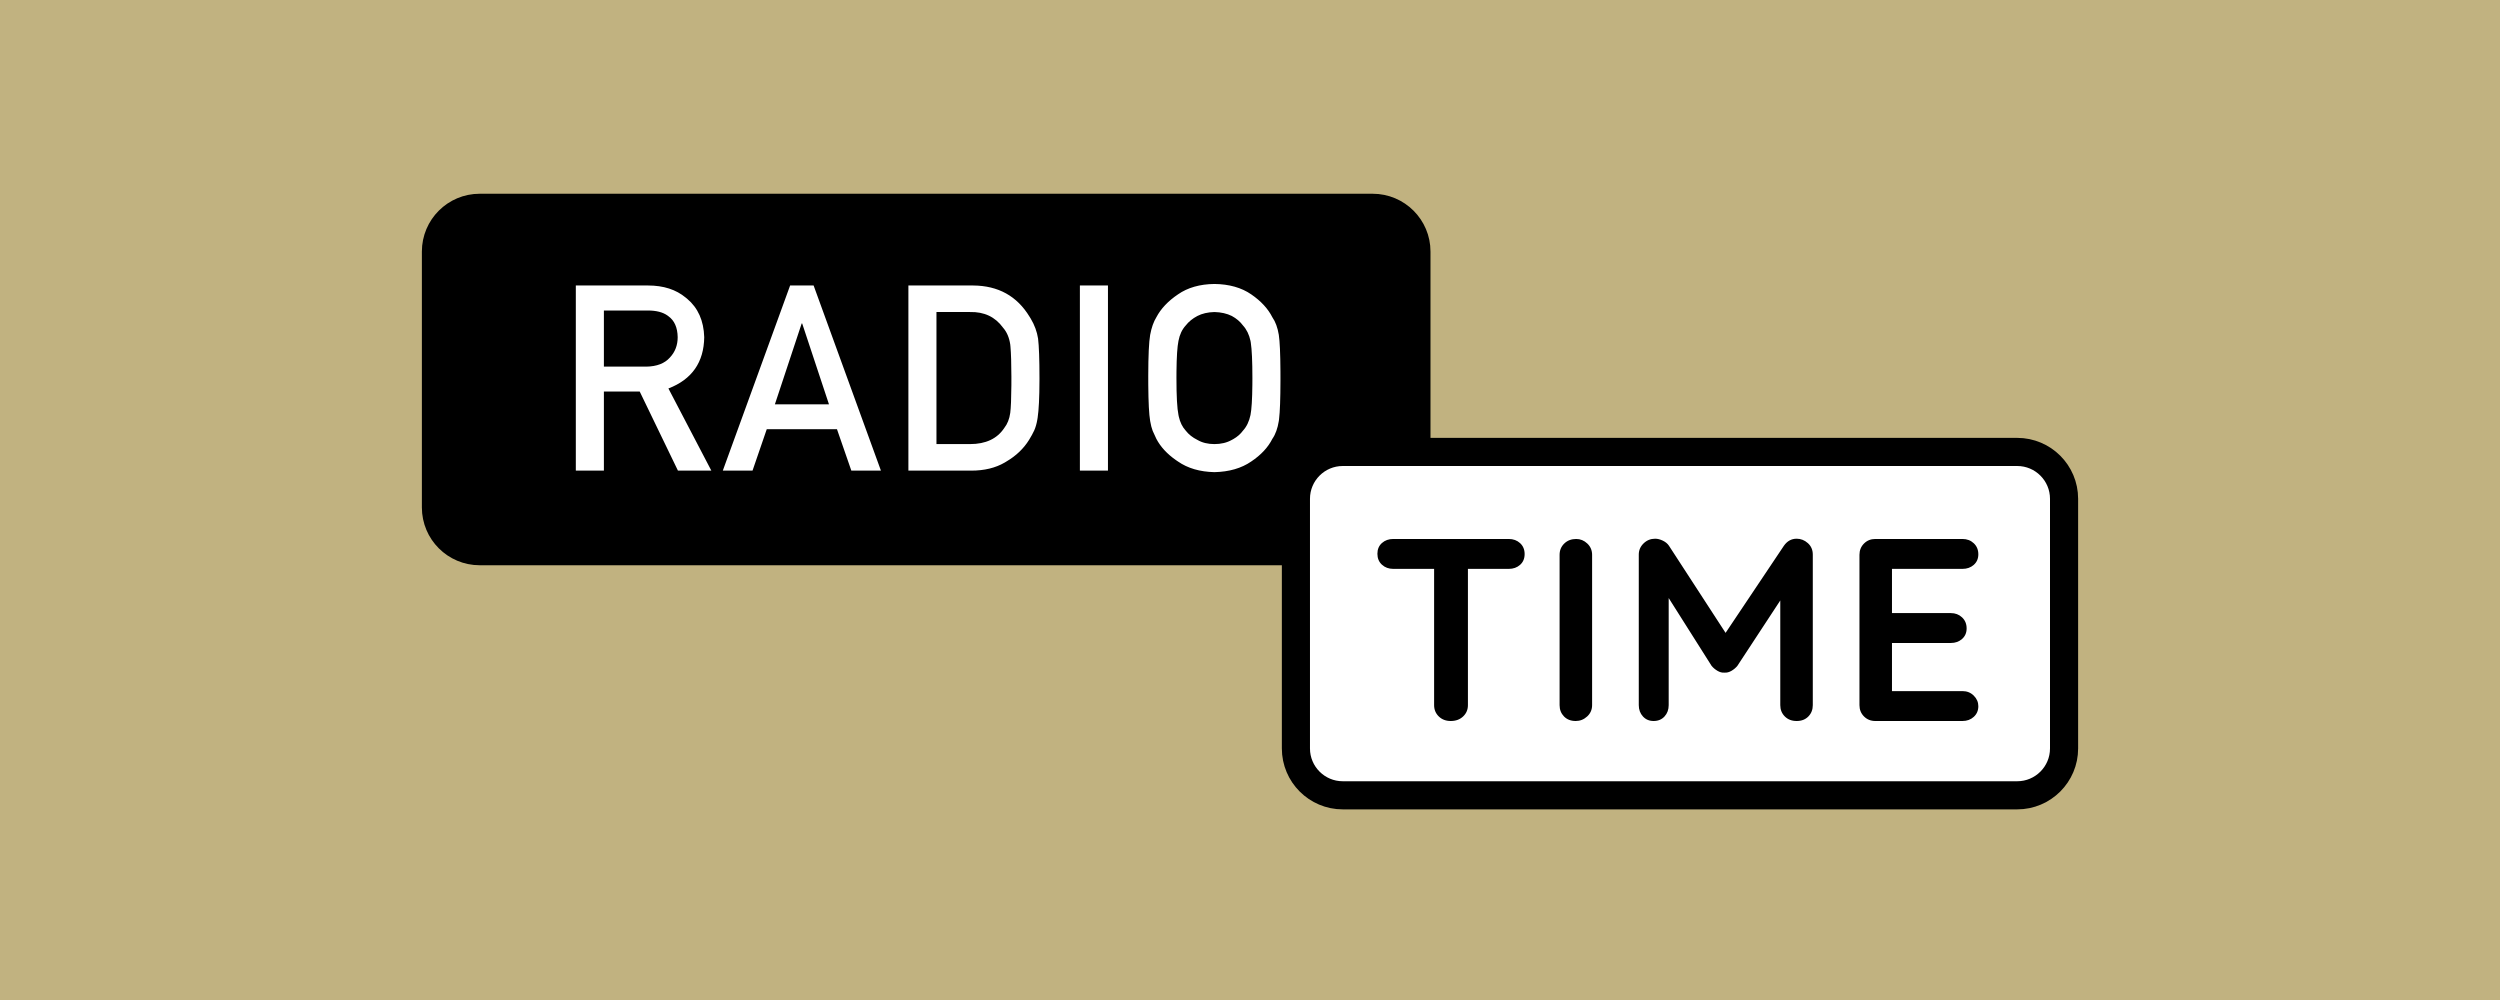
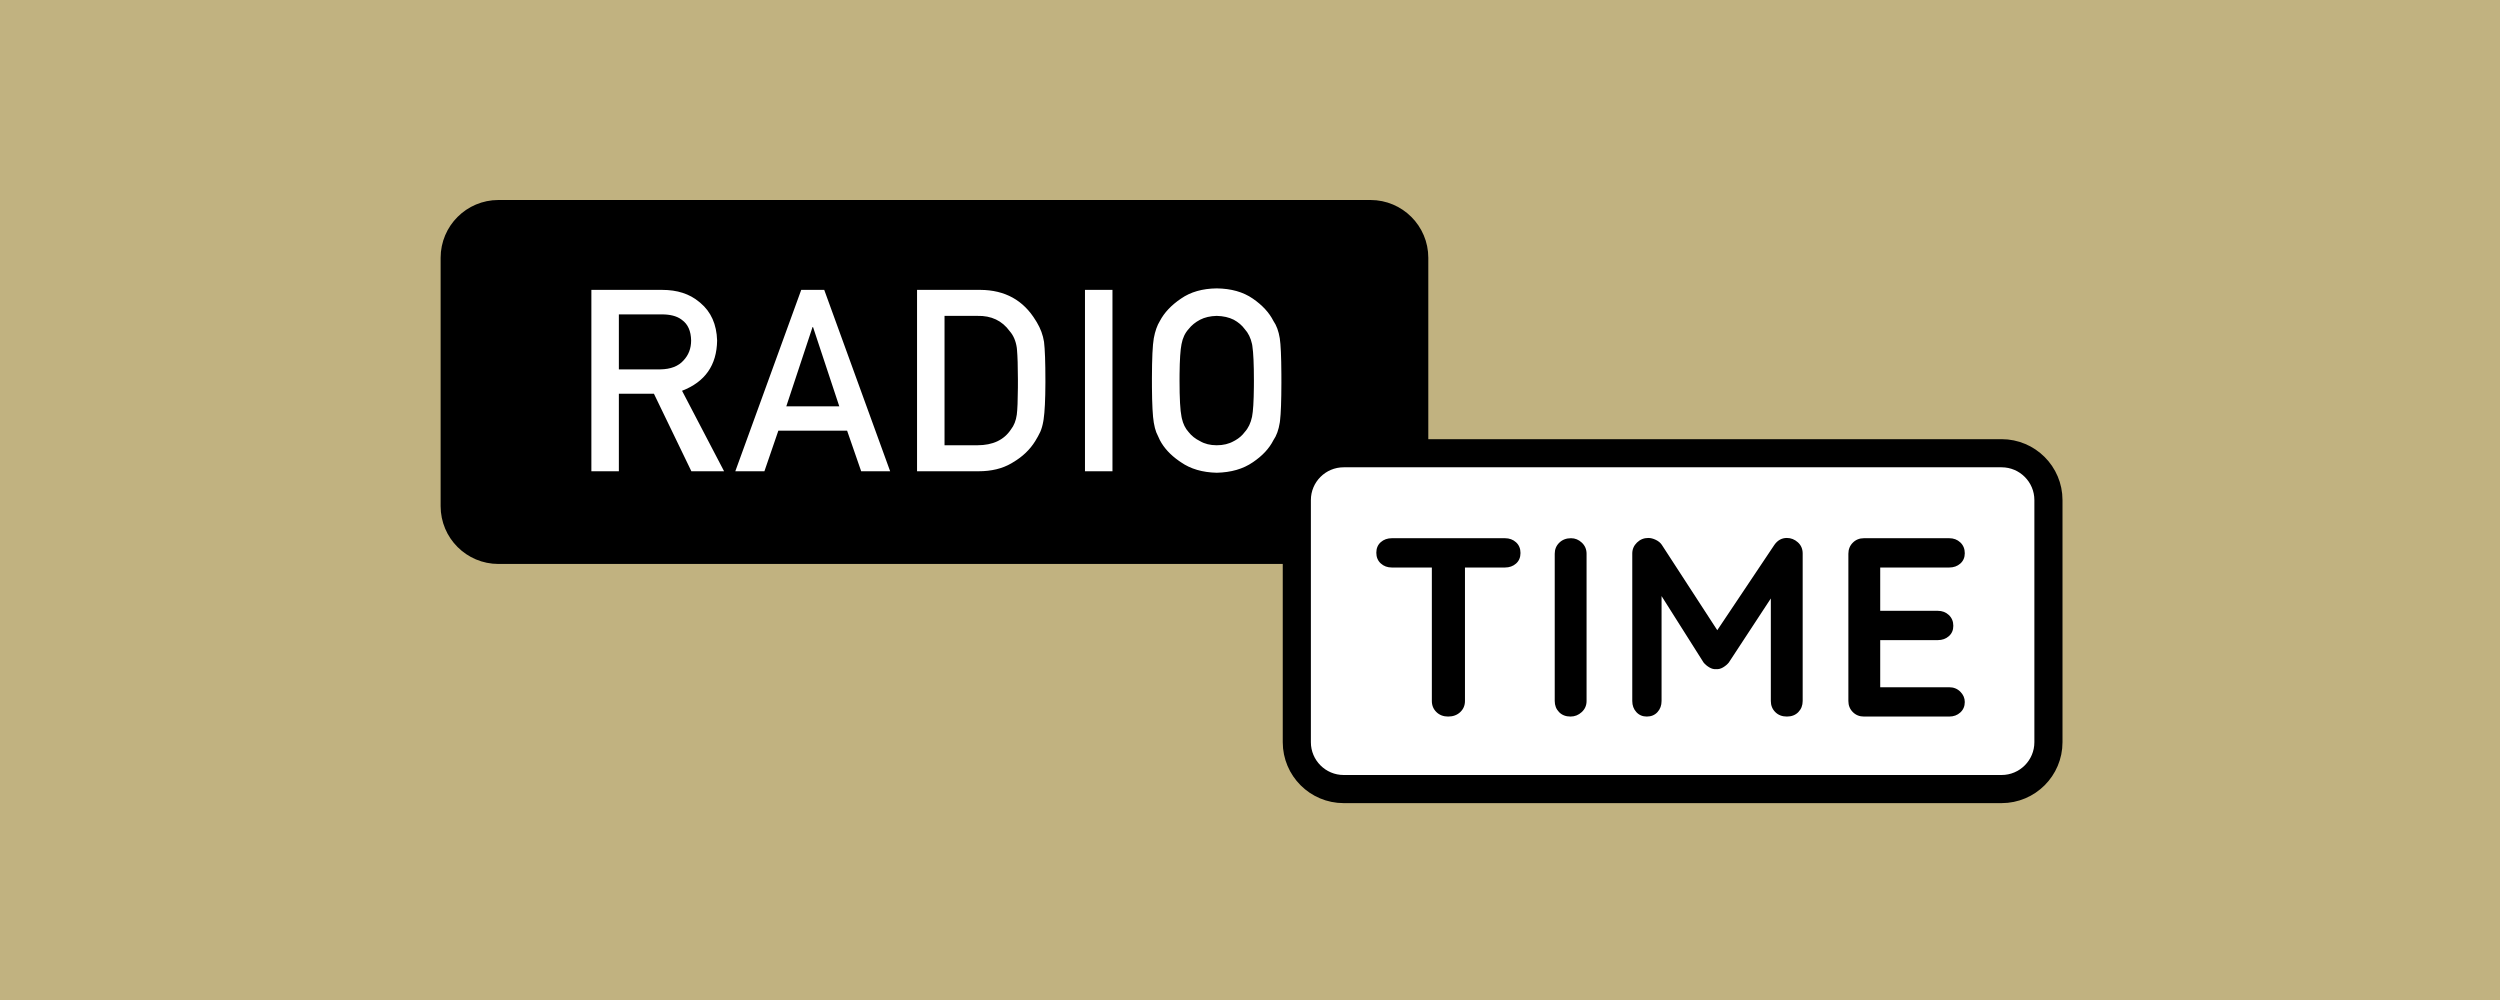
<svg xmlns="http://www.w3.org/2000/svg" width="800px" height="320px" viewBox="0 0 800 320" version="1.1">
  <g id="RadioTimeBanner" stroke="none" stroke-width="1" fill="none" fill-rule="evenodd">
    <rect fill="#C1B280" x="0" y="0" width="800" height="320" />
    <rect id="Rectangle" fill="#C1B280" x="0" y="0" width="800" height="320" />
-     <g id="RADIO-TIME-LOGO" transform="translate(135, 62)">
+     <g id="RADIO-TIME-LOGO" transform="translate(141, 64)">
      <g id="RADIO">
-         <rect id="Rectangle" stroke="#000000" stroke-width="7" fill="#000000" x="3.5" y="3.5" width="315.756" height="111.879" rx="15" />
-         <path d="M58.245,37.363 L72.307,37.363 C74.988,37.363 77.079,37.894 78.579,38.956 L78.892,39.191 C80.815,40.573 81.804,42.808 81.859,45.896 C81.859,48.469 81.032,50.636 79.379,52.397 C77.699,54.293 75.18,55.268 71.82,55.322 L58.245,55.322 L58.245,37.363 Z M49.263,88.601 L58.245,88.601 L58.245,63.286 L69.706,63.286 L81.94,88.601 L92.629,88.601 L78.892,62.311 C86.424,59.413 90.245,53.941 90.353,45.896 C90.196,40.627 88.369,36.525 84.871,33.592 L84.46,33.259 C81.344,30.659 77.32,29.358 72.389,29.358 L49.263,29.358 L49.263,88.601 Z M112.96,67.39 L121.536,41.507 L121.698,41.507 L130.274,67.39 L112.96,67.39 Z M137.427,88.601 L146.897,88.601 L125.356,29.358 L117.837,29.358 L96.297,88.601 L105.807,88.601 L110.359,75.354 L132.835,75.354 L137.427,88.601 Z M155.686,88.601 L175.804,88.601 C179.986,88.601 183.557,87.737 186.515,86.009 L187.062,85.675 C190.151,83.86 192.563,81.558 194.297,78.767 C194.947,77.711 195.502,76.695 195.963,75.72 C196.397,74.718 196.722,73.58 196.939,72.307 L197.045,71.665 C197.418,69.178 197.612,65.201 197.628,59.734 L197.629,58.979 C197.629,52.993 197.48,48.781 197.182,46.343 C196.838,44.126 196.056,42 194.838,39.962 L194.459,39.354 C190.449,32.744 184.434,29.412 176.414,29.358 L155.686,29.358 L155.686,88.601 Z M164.668,37.85 L175.398,37.85 C179.95,37.742 183.472,39.408 185.965,42.848 C187.184,44.23 187.956,46.031 188.282,48.252 L188.351,48.963 C188.538,51.099 188.636,54.293 188.646,58.543 L188.641,61.286 C188.613,65.498 188.494,68.44 188.282,70.113 C188.011,72.063 187.374,73.675 186.371,74.948 C184.095,78.388 180.437,80.108 175.398,80.108 L164.668,80.108 L164.668,37.85 Z M210.564,88.601 L219.546,88.601 L219.546,29.358 L210.564,29.358 L210.564,88.601 Z M232.44,58.251 L232.447,61.156 C232.487,66.742 232.687,70.594 233.049,72.713 C233.266,73.986 233.536,75.043 233.862,75.883 C234.214,76.695 234.607,77.549 235.04,78.442 C236.381,80.996 238.476,83.266 241.327,85.254 L241.95,85.675 C245.066,87.842 248.954,88.98 253.614,89.088 C258.329,88.98 262.258,87.842 265.401,85.675 C268.517,83.589 270.766,81.178 272.147,78.442 C273.15,77.007 273.841,75.097 274.22,72.713 L274.296,72.147 C274.586,69.74 274.736,65.598 274.748,59.723 L274.743,56.846 C274.709,51.138 274.535,47.244 274.22,45.164 C273.841,42.835 273.15,40.952 272.147,39.516 C270.766,36.78 268.517,34.343 265.401,32.203 C262.258,30.035 258.329,28.925 253.614,28.871 C248.954,28.925 245.066,30.035 241.95,32.203 C238.779,34.343 236.476,36.78 235.04,39.516 C234.146,40.952 233.482,42.835 233.049,45.164 C232.657,47.411 232.454,51.773 232.44,58.251 L232.44,58.251 Z M241.462,58.979 L241.472,56.882 C241.519,52.192 241.733,48.923 242.112,47.074 C242.492,45.07 243.264,43.431 244.429,42.158 C245.377,40.939 246.624,39.923 248.168,39.11 C249.685,38.325 251.501,37.905 253.614,37.85 C255.755,37.905 257.611,38.325 259.182,39.11 C260.673,39.923 261.865,40.939 262.759,42.158 C263.924,43.431 264.723,45.07 265.157,47.074 L265.254,47.641 C265.596,49.861 265.767,53.641 265.767,58.979 L265.757,61.075 C265.713,65.759 265.512,69.002 265.157,70.804 C264.723,72.862 263.924,74.528 262.759,75.801 C261.964,76.885 260.934,77.786 259.668,78.506 L259.182,78.767 C257.611,79.661 255.755,80.108 253.614,80.108 C251.501,80.108 249.685,79.661 248.168,78.767 C246.624,78.009 245.377,77.02 244.429,75.801 C243.361,74.634 242.623,73.137 242.215,71.31 L242.112,70.804 C241.679,68.745 241.462,64.803 241.462,58.979 Z" fill="#FFFFFF" fill-rule="nonzero" />
+         <rect id="Rectangle" stroke="#000000" stroke-width="7" fill="#000000" x="3.5" y="3.5" width="309.058" height="109.466" rx="15" />
+         <path d="M57.036,36.604 L70.807,36.604 C73.432,36.604 75.479,37.124 76.948,38.165 L77.254,38.396 C79.138,39.749 80.107,41.938 80.16,44.964 C80.16,47.485 79.35,49.608 77.732,51.333 C76.087,53.191 73.619,54.146 70.329,54.199 L57.036,54.199 L57.036,36.604 Z M48.24,86.802 L57.036,86.802 L57.036,62.001 L68.26,62.001 L80.239,86.802 L90.707,86.802 L77.254,61.046 C84.631,58.206 88.372,52.846 88.478,44.964 C88.324,39.802 86.535,35.784 83.109,32.91 L82.707,32.584 C79.656,30.036 75.715,28.762 70.886,28.762 L48.24,28.762 L48.24,86.802 Z M110.616,66.022 L119.013,40.665 L119.173,40.665 L127.57,66.022 L110.616,66.022 Z M134.575,86.802 L143.848,86.802 L122.755,28.762 L115.392,28.762 L94.298,86.802 L103.611,86.802 L108.069,73.824 L130.078,73.824 L134.575,86.802 Z M152.455,86.802 L172.155,86.802 C176.251,86.802 179.747,85.955 182.644,84.263 L183.18,83.935 C186.205,82.157 188.566,79.902 190.264,77.168 C190.901,76.133 191.445,75.138 191.896,74.183 C192.32,73.201 192.639,72.086 192.851,70.839 L192.955,70.21 C193.32,67.773 193.511,63.877 193.527,58.521 L193.528,57.782 C193.528,51.917 193.382,47.79 193.09,45.402 C192.752,43.23 191.987,41.147 190.794,39.151 L190.423,38.555 C186.496,32.079 180.606,28.815 172.752,28.762 L152.455,28.762 L152.455,86.802 Z M161.25,37.082 L171.757,37.082 C176.215,36.976 179.664,38.608 182.105,41.978 C183.299,43.332 184.055,45.097 184.374,47.273 L184.442,47.969 C184.625,50.062 184.721,53.191 184.731,57.355 L184.726,60.041 C184.699,64.168 184.581,67.051 184.374,68.689 C184.108,70.6 183.485,72.179 182.503,73.426 C180.274,76.797 176.693,78.482 171.757,78.482 L161.25,78.482 L161.25,37.082 Z M206.193,86.802 L214.989,86.802 L214.989,28.762 L206.193,28.762 L206.193,86.802 Z M227.616,57.068 L227.622,59.914 C227.662,65.387 227.858,69.161 228.212,71.237 C228.424,72.484 228.69,73.519 229.008,74.342 C229.353,75.138 229.738,75.974 230.162,76.85 C231.475,79.351 233.527,81.576 236.318,83.522 L236.928,83.935 C239.979,86.059 243.787,87.173 248.351,87.279 C252.967,87.173 256.815,86.059 259.892,83.935 C262.944,81.892 265.146,79.53 266.499,76.85 C267.481,75.443 268.157,73.572 268.529,71.237 L268.603,70.682 C268.887,68.324 269.034,64.266 269.046,58.51 L269.04,55.692 C269.007,50.1 268.837,46.285 268.529,44.247 C268.157,41.965 267.481,40.121 266.499,38.714 C265.146,36.034 262.944,33.645 259.892,31.549 C256.815,29.426 252.967,28.338 248.351,28.284 C243.787,28.338 239.979,29.426 236.928,31.549 C233.824,33.645 231.568,36.034 230.162,38.714 C229.286,40.121 228.636,41.965 228.212,44.247 C227.828,46.448 227.629,50.722 227.616,57.068 L227.616,57.068 Z M236.45,57.782 L236.46,55.727 C236.507,51.133 236.716,47.93 237.087,46.118 C237.459,44.154 238.215,42.549 239.356,41.302 C240.284,40.107 241.505,39.112 243.017,38.316 C244.503,37.546 246.281,37.135 248.351,37.082 C250.447,37.135 252.264,37.546 253.803,38.316 C255.262,39.112 256.43,40.107 257.305,41.302 C258.446,42.549 259.229,44.154 259.654,46.118 L259.749,46.674 C260.083,48.849 260.251,52.552 260.251,57.782 L260.241,59.835 C260.198,64.424 260.002,67.601 259.654,69.366 C259.229,71.383 258.446,73.015 257.305,74.262 C256.527,75.324 255.518,76.207 254.279,76.912 L253.803,77.168 C252.264,78.044 250.447,78.482 248.351,78.482 C246.281,78.482 244.503,78.044 243.017,77.168 C241.505,76.425 240.284,75.456 239.356,74.262 C238.31,73.119 237.587,71.652 237.188,69.862 L237.087,69.366 C236.663,67.349 236.45,63.488 236.45,57.782 Z" fill="#FFFFFF" fill-rule="nonzero" />
      </g>
-       <g id="TIME" transform="translate(275.1923, 78.12069)">
-         <rect id="Rectangle" stroke="#000000" stroke-width="9" fill="#FFFFFF" x="4.5" y="4.5" width="245.808" height="109.879" rx="15" />
-         <path d="M54.05,90.601 C52.496,90.601 51.22,90.116 50.221,89.145 C49.222,88.174 48.723,86.968 48.723,85.525 L48.723,37.26 L59.543,37.26 L59.543,85.525 C59.543,86.968 59.03,88.174 58.004,89.145 C56.977,90.116 55.659,90.601 54.05,90.601 Z M35.654,41.92 C34.212,41.92 33.005,41.476 32.034,40.589 C31.062,39.701 30.577,38.536 30.577,37.094 C30.577,35.651 31.062,34.5 32.034,33.64 C33.005,32.78 34.212,32.35 35.654,32.35 L72.612,32.35 C74.054,32.35 75.261,32.794 76.233,33.682 C77.204,34.57 77.689,35.735 77.689,37.177 C77.689,38.619 77.204,39.771 76.233,40.63 C75.261,41.49 74.054,41.92 72.612,41.92 L35.654,41.92 Z M99.282,85.525 C99.282,86.968 98.755,88.174 97.7,89.145 C96.646,90.116 95.425,90.601 94.038,90.601 C92.484,90.601 91.236,90.116 90.292,89.145 C89.349,88.174 88.877,86.968 88.877,85.525 L88.877,37.427 C88.877,35.984 89.377,34.778 90.375,33.807 C91.374,32.836 92.651,32.35 94.204,32.35 C95.536,32.35 96.715,32.836 97.742,33.807 C98.769,34.778 99.282,35.984 99.282,37.427 L99.282,85.525 Z M141.993,62.398 L160.662,34.514 C161.716,33.016 163.076,32.267 164.741,32.267 C166.072,32.267 167.265,32.739 168.32,33.682 C169.374,34.625 169.901,35.846 169.901,37.343 L169.901,85.525 C169.901,86.968 169.43,88.174 168.486,89.145 C167.543,90.116 166.294,90.601 164.741,90.601 C163.187,90.601 161.924,90.116 160.953,89.145 C159.982,88.174 159.497,86.968 159.497,85.525 L159.497,52.027 L145.762,72.96 C145.263,73.57 144.639,74.097 143.89,74.541 C143.141,74.985 142.378,75.179 141.601,75.123 C140.879,75.179 140.144,74.985 139.395,74.541 C138.646,74.097 138.021,73.57 137.522,72.96 L123.788,51.25 L123.788,85.525 C123.788,86.968 123.344,88.174 122.456,89.145 C121.568,90.116 120.403,90.601 118.96,90.601 C117.573,90.601 116.435,90.116 115.547,89.145 C114.66,88.174 114.216,86.968 114.216,85.525 L114.216,37.343 C114.216,35.956 114.729,34.764 115.755,33.765 C116.782,32.767 118.017,32.267 119.46,32.267 C120.236,32.267 121.055,32.475 121.915,32.891 C122.775,33.307 123.427,33.848 123.871,34.514 L141.993,62.398 L141.993,62.398 Z M195.24,41.92 L195.24,56.067 L214.051,56.067 C215.494,56.067 216.701,56.525 217.672,57.44 C218.643,58.355 219.129,59.534 219.129,60.977 C219.129,62.364 218.643,63.487 217.672,64.347 C216.701,65.207 215.494,65.637 214.051,65.637 L195.24,65.637 L195.24,81.032 L217.797,81.032 C219.24,81.032 220.447,81.517 221.418,82.488 C222.389,83.459 222.874,84.582 222.874,85.858 C222.874,87.245 222.389,88.382 221.418,89.27 C220.447,90.158 219.24,90.601 217.797,90.601 L189.912,90.601 C188.47,90.601 187.263,90.116 186.292,89.145 C185.321,88.174 184.835,86.968 184.835,85.525 L184.835,37.427 C184.835,35.984 185.321,34.778 186.292,33.807 C187.263,32.836 188.47,32.35 189.912,32.35 L217.797,32.35 C219.24,32.35 220.447,32.808 221.418,33.724 C222.389,34.639 222.874,35.818 222.874,37.26 C222.874,38.647 222.389,39.771 221.418,40.63 C220.447,41.49 219.24,41.92 217.797,41.92 L195.24,41.92 Z" fill="#000000" fill-rule="nonzero" />
+       <g id="TIME" transform="translate(269.4808, 76.53448)">
+         <rect id="Rectangle" stroke="#000000" stroke-width="9" fill="#FFFFFF" x="4.5" y="4.5" width="240.519" height="107.466" rx="15" />
+         <path d="M52.928,88.762 C51.406,88.762 50.157,88.286 49.179,87.335 C48.2,86.384 47.711,85.202 47.711,83.789 L47.711,36.504 L58.308,36.504 L58.308,83.789 C58.308,85.202 57.805,86.384 56.8,87.335 C55.794,88.286 54.504,88.762 52.928,88.762 Z M34.914,41.069 C33.502,41.069 32.32,40.634 31.369,39.765 C30.418,38.895 29.942,37.754 29.942,36.341 C29.942,34.927 30.418,33.8 31.369,32.957 C32.32,32.115 33.502,31.694 34.914,31.694 L71.105,31.694 C72.518,31.694 73.699,32.128 74.65,32.998 C75.601,33.868 76.077,35.009 76.077,36.422 C76.077,37.835 75.601,38.963 74.65,39.805 C73.699,40.648 72.518,41.069 71.105,41.069 L34.914,41.069 Z M97.221,83.789 C97.221,85.202 96.705,86.384 95.673,87.335 C94.64,88.286 93.445,88.762 92.086,88.762 C90.565,88.762 89.342,88.286 88.418,87.335 C87.494,86.384 87.033,85.202 87.033,83.789 L87.033,36.667 C87.033,35.254 87.522,34.071 88.5,33.12 C89.478,32.169 90.728,31.694 92.249,31.694 C93.553,31.694 94.708,32.169 95.713,33.12 C96.719,34.071 97.221,35.254 97.221,36.667 L97.221,83.789 Z M139.046,61.131 L157.327,33.813 C158.36,32.346 159.691,31.612 161.321,31.612 C162.626,31.612 163.794,32.074 164.826,32.998 C165.859,33.922 166.375,35.118 166.375,36.585 L166.375,83.789 C166.375,85.202 165.913,86.384 164.989,87.335 C164.066,88.286 162.843,88.762 161.321,88.762 C159.8,88.762 158.564,88.286 157.613,87.335 C156.662,86.384 156.186,85.202 156.186,83.789 L156.186,50.971 L142.737,71.478 C142.248,72.076 141.637,72.592 140.903,73.027 C140.17,73.462 139.423,73.652 138.662,73.598 C137.955,73.652 137.235,73.462 136.502,73.027 C135.768,72.592 135.157,72.076 134.668,71.478 L121.219,50.209 L121.219,83.789 C121.219,85.202 120.784,86.384 119.915,87.335 C119.045,88.286 117.904,88.762 116.491,88.762 C115.133,88.762 114.019,88.286 113.149,87.335 C112.28,86.384 111.845,85.202 111.845,83.789 L111.845,36.585 C111.845,35.226 112.348,34.058 113.353,33.08 C114.358,32.101 115.567,31.612 116.98,31.612 C117.741,31.612 118.542,31.816 119.385,32.224 C120.227,32.631 120.865,33.161 121.3,33.813 L139.046,61.131 L139.046,61.131 Z M191.188,41.069 L191.188,54.928 L209.609,54.928 C211.022,54.928 212.203,55.377 213.154,56.274 C214.105,57.17 214.581,58.325 214.581,59.738 C214.581,61.097 214.105,62.198 213.154,63.04 C212.203,63.883 211.022,64.304 209.609,64.304 L191.188,64.304 L191.188,79.386 L213.277,79.386 C214.689,79.386 215.871,79.862 216.822,80.813 C217.773,81.764 218.249,82.865 218.249,84.115 C218.249,85.473 217.773,86.588 216.822,87.457 C215.871,88.327 214.689,88.762 213.277,88.762 L185.971,88.762 C184.558,88.762 183.376,88.286 182.425,87.335 C181.474,86.384 180.999,85.202 180.999,83.789 L180.999,36.667 C180.999,35.254 181.474,34.071 182.425,33.12 C183.376,32.169 184.558,31.694 185.971,31.694 L213.277,31.694 C214.689,31.694 215.871,32.142 216.822,33.039 C217.773,33.936 218.249,35.09 218.249,36.504 C218.249,37.862 217.773,38.963 216.822,39.805 C215.871,40.648 214.689,41.069 213.277,41.069 L191.188,41.069 Z" fill="#000000" fill-rule="nonzero" />
      </g>
    </g>
  </g>
</svg>
